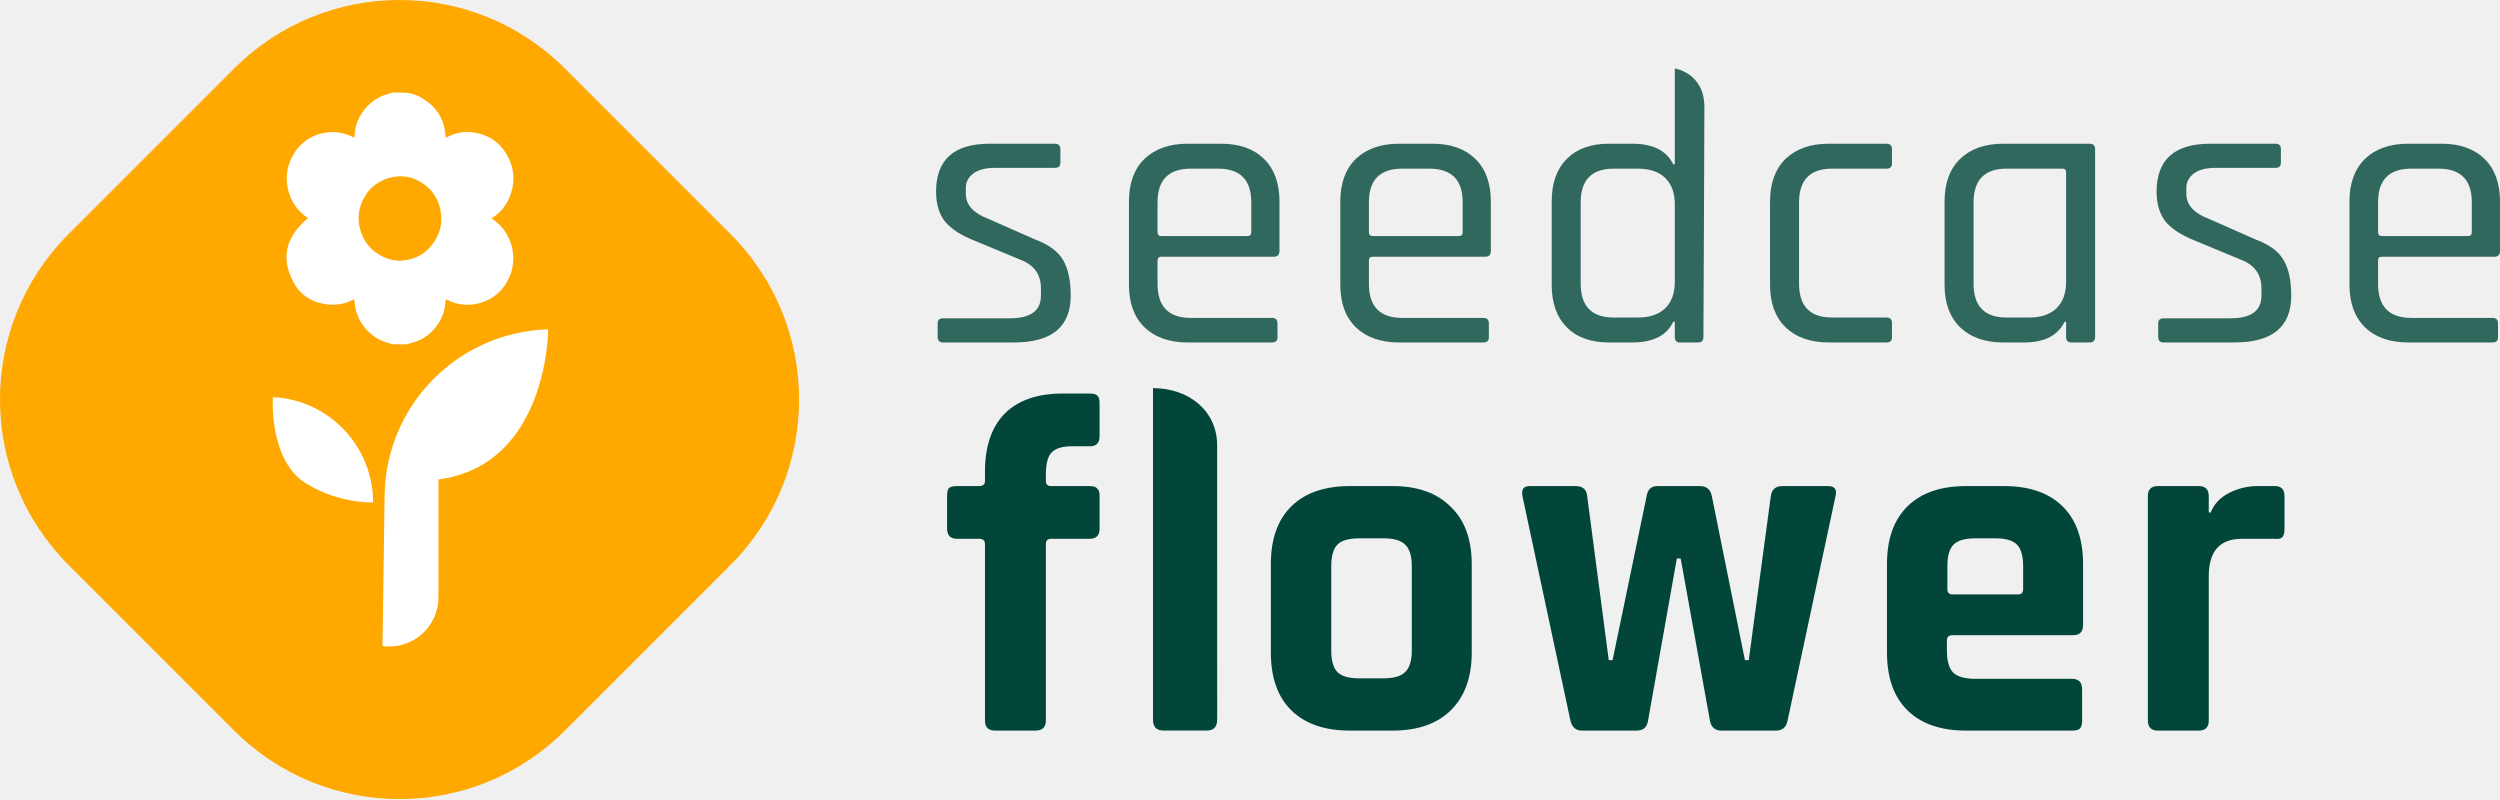
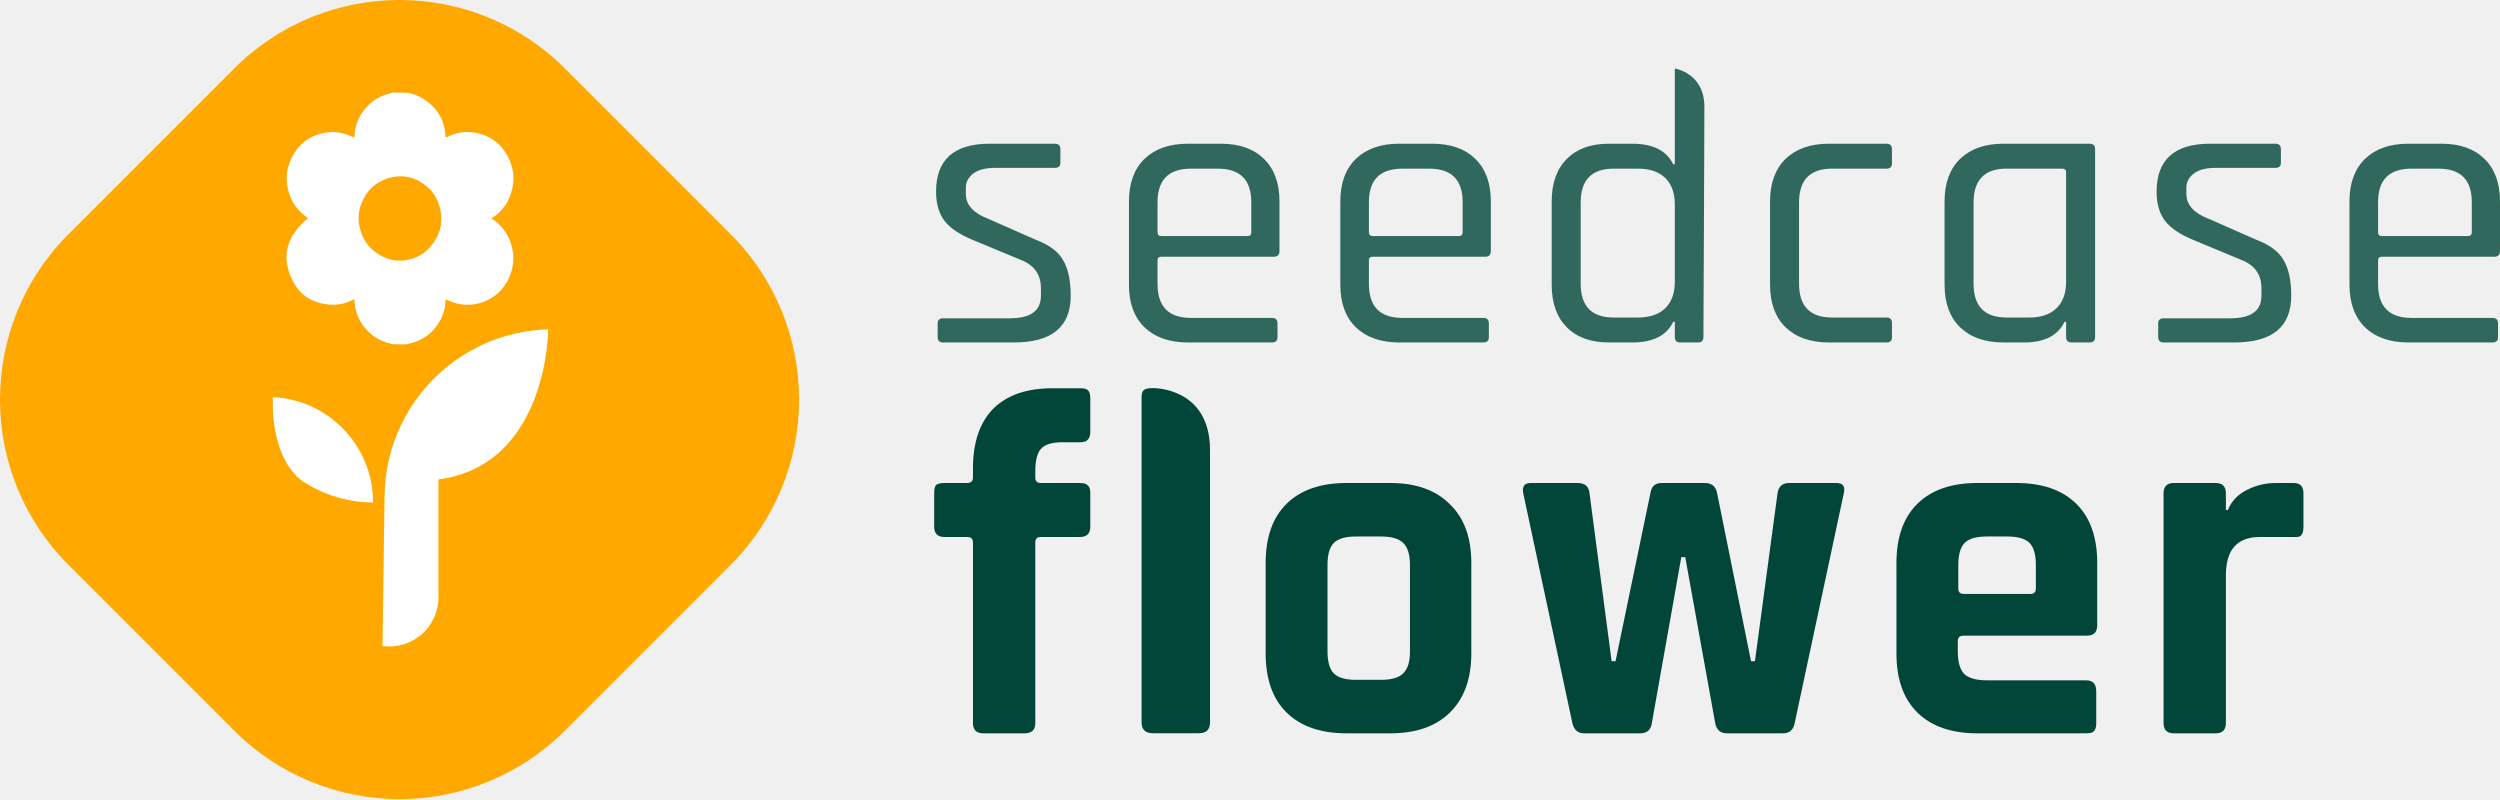
<svg xmlns="http://www.w3.org/2000/svg" width="219" height="70" viewBox="0 0 219 70" fill="none">
-   <path d="M105.693 63.997C106.313 63.997 106.622 63.683 106.622 63.057L106.625 63.06C106.625 63.06 106.625 42.013 106.622 39C106.62 35.987 104.137 34 101.003 34V43.573V61.579V63.057C101.003 63.683 101.313 63.997 101.932 63.997H105.693Z" fill="#024639" />
-   <g clip-path="url(#clip0_1663_5370)">
+   <g clip-path="url(#clip0_1981_2576)">
    <path fill-rule="evenodd" clip-rule="evenodd" d="M142.991 30H140.938C139.361 30 138.132 29.556 137.25 28.669C136.369 27.781 135.928 26.541 135.928 24.947V17.642C135.928 16.048 136.369 14.808 137.25 13.92C138.132 13.033 139.361 12.589 140.938 12.589H142.991C144.8 12.589 145.995 13.192 146.575 14.398H146.714V6C146.714 6 149.305 6.375 149.305 9.375C149.305 12.375 149.219 29.522 149.219 29.522C149.219 29.841 149.068 30 148.767 30H147.166C146.865 30 146.714 29.841 146.714 29.522V28.191H146.575C145.995 29.397 144.8 30 142.991 30ZM146.714 17.915V24.674C146.714 25.676 146.435 26.45 145.879 26.996C145.322 27.542 144.522 27.815 143.478 27.815H141.356C139.431 27.815 138.468 26.825 138.468 24.845V17.744C138.468 15.764 139.431 14.774 141.356 14.774H143.478C144.522 14.774 145.322 15.047 145.879 15.593C146.435 16.139 146.714 16.913 146.714 17.915Z" fill="#024639" fill-opacity="0.8" />
    <path fill-rule="evenodd" clip-rule="evenodd" d="M82.626 30H88.819C92.136 30 93.795 28.634 93.795 25.903C93.795 24.583 93.574 23.548 93.134 22.797C92.716 22.046 91.904 21.442 90.698 20.987L86.593 19.178C85.27 18.677 84.609 17.949 84.609 16.993V16.413C84.609 15.957 84.818 15.559 85.236 15.218C85.676 14.876 86.314 14.706 87.149 14.706H92.403C92.728 14.706 92.89 14.558 92.89 14.262V13.067C92.89 12.748 92.728 12.589 92.403 12.589H86.697C83.566 12.589 82 13.989 82 16.788C82 17.858 82.255 18.723 82.765 19.383C83.276 20.02 84.122 20.578 85.305 21.055L89.411 22.762C90.594 23.218 91.185 24.048 91.185 25.255V25.903C91.185 27.223 90.281 27.883 88.471 27.883H82.626C82.302 27.883 82.139 28.031 82.139 28.327V29.522C82.139 29.841 82.302 30 82.626 30ZM104.045 30H111.421C111.746 30 111.908 29.852 111.908 29.556V28.327C111.908 28.009 111.746 27.849 111.421 27.849H104.323C102.375 27.849 101.401 26.859 101.401 24.879V22.797C101.401 22.592 101.517 22.489 101.749 22.489H111.595C111.92 22.489 112.082 22.319 112.082 21.977V17.642C112.082 16.048 111.63 14.808 110.725 13.92C109.821 13.033 108.568 12.589 106.968 12.589H104.045C102.445 12.589 101.181 13.033 100.253 13.92C99.348 14.808 98.896 16.048 98.896 17.642V24.947C98.896 26.541 99.348 27.781 100.253 28.669C101.181 29.556 102.445 30 104.045 30ZM109.264 20.68H101.749C101.517 20.68 101.401 20.566 101.401 20.339V17.71C101.401 15.752 102.375 14.774 104.323 14.774H106.689C108.638 14.774 109.612 15.752 109.612 17.71V20.339C109.612 20.566 109.496 20.68 109.264 20.68ZM122.561 30H129.937C130.262 30 130.424 29.852 130.424 29.556V28.327C130.424 28.009 130.262 27.849 129.937 27.849H122.84C120.891 27.849 119.917 26.859 119.917 24.879V22.797C119.917 22.592 120.033 22.489 120.265 22.489H130.111C130.436 22.489 130.598 22.319 130.598 21.977V17.642C130.598 16.048 130.146 14.808 129.241 13.92C128.337 13.033 127.084 12.589 125.484 12.589H122.561C120.961 12.589 119.697 13.033 118.769 13.92C117.864 14.808 117.412 16.048 117.412 17.642V24.947C117.412 26.541 117.864 27.781 118.769 28.669C119.697 29.556 120.961 30 122.561 30ZM127.78 20.68H120.265C120.033 20.68 119.917 20.566 119.917 20.339V17.71C119.917 15.752 120.891 14.774 122.84 14.774H125.206C127.154 14.774 128.128 15.752 128.128 17.71V20.339C128.128 20.566 128.012 20.68 127.78 20.68ZM165.737 29.556V28.293C165.737 27.974 165.575 27.815 165.25 27.815H160.483C158.558 27.815 157.596 26.825 157.596 24.845V17.744C157.596 15.764 158.558 14.774 160.483 14.774H165.25C165.575 14.774 165.737 14.626 165.737 14.33V13.067C165.737 12.748 165.575 12.589 165.25 12.589H160.205C158.605 12.589 157.341 13.033 156.413 13.92C155.508 14.808 155.056 16.048 155.056 17.642V24.947C155.056 26.541 155.508 27.781 156.413 28.669C157.341 29.556 158.605 30 160.205 30H165.25C165.575 30 165.737 29.852 165.737 29.556ZM175.493 30H177.303C179.089 30 180.272 29.397 180.852 28.191H180.991V29.522C180.991 29.841 181.153 30 181.478 30H183.043C183.368 30 183.531 29.841 183.531 29.522V13.067C183.531 12.748 183.368 12.589 183.043 12.589H175.493C173.893 12.589 172.629 13.033 171.701 13.92C170.796 14.808 170.344 16.048 170.344 17.642V24.947C170.344 26.541 170.796 27.781 171.701 28.669C172.629 29.556 173.893 30 175.493 30ZM180.991 15.081V24.674C180.991 25.676 180.712 26.45 180.156 26.996C179.599 27.542 178.799 27.815 177.755 27.815H175.772C173.847 27.815 172.884 26.825 172.884 24.845V17.744C172.884 15.764 173.847 14.774 175.772 14.774H180.643C180.874 14.774 180.991 14.876 180.991 15.081ZM189.544 30H195.737C199.054 30 200.712 28.634 200.712 25.903C200.712 24.583 200.492 23.548 200.051 22.797C199.633 22.046 198.822 21.442 197.616 20.987L193.51 19.178C192.188 18.677 191.527 17.949 191.527 16.993V16.413C191.527 15.957 191.736 15.559 192.153 15.218C192.594 14.876 193.232 14.706 194.067 14.706H199.32C199.645 14.706 199.807 14.558 199.807 14.262V13.067C199.807 12.748 199.645 12.589 199.32 12.589H193.614C190.483 12.589 188.917 13.989 188.917 16.788C188.917 17.858 189.173 18.723 189.683 19.383C190.194 20.02 191.04 20.578 192.223 21.055L196.328 22.762C197.511 23.218 198.103 24.048 198.103 25.255V25.903C198.103 27.223 197.198 27.883 195.389 27.883H189.544C189.22 27.883 189.057 28.031 189.057 28.327V29.522C189.057 29.841 189.22 30 189.544 30ZM210.963 30H218.339C218.664 30 218.826 29.852 218.826 29.556V28.327C218.826 28.009 218.664 27.849 218.339 27.849H211.241C209.293 27.849 208.319 26.859 208.319 24.879V22.797C208.319 22.592 208.435 22.489 208.667 22.489H218.513C218.838 22.489 219 22.319 219 21.977V17.642C219 16.048 218.548 14.808 217.643 13.92C216.738 13.033 215.486 12.589 213.885 12.589H210.963C209.362 12.589 208.098 13.033 207.171 13.92C206.266 14.808 205.814 16.048 205.814 17.642V24.947C205.814 26.541 206.266 27.781 207.171 28.669C208.098 29.556 209.362 30 210.963 30ZM216.182 20.68H208.667C208.435 20.68 208.319 20.566 208.319 20.339V17.71C208.319 15.752 209.293 14.774 211.241 14.774H213.607C215.556 14.774 216.53 15.752 216.53 17.71V20.339C216.53 20.566 216.413 20.68 216.182 20.68Z" fill="#024639" fill-opacity="0.8" />
  </g>
-   <path d="M92.08 42.58H95.44C95.776 42.58 96 42.65 96.112 42.79C96.252 42.902 96.322 43.112 96.322 43.42V46.318C96.322 46.906 96.028 47.2 95.44 47.2H92.08C91.772 47.2 91.618 47.354 91.618 47.662V63.118C91.618 63.706 91.31 64 90.694 64H87.166C86.578 64 86.284 63.706 86.284 63.118V47.662C86.284 47.354 86.116 47.2 85.78 47.2H83.848C83.26 47.2 82.966 46.906 82.966 46.318V43.42C82.966 43.084 83.022 42.86 83.134 42.748C83.274 42.636 83.512 42.58 83.848 42.58H85.78C86.116 42.58 86.284 42.426 86.284 42.118V41.32C86.284 39.108 86.858 37.414 88.006 36.238C89.182 35.062 90.876 34.474 93.088 34.474H95.482C95.818 34.474 96.042 34.544 96.154 34.684C96.266 34.796 96.322 35.006 96.322 35.314V38.212C96.322 38.8 96.042 39.094 95.482 39.094H93.928C93.032 39.094 92.416 39.29 92.08 39.682C91.772 40.046 91.618 40.676 91.618 41.572V42.118C91.618 42.426 91.772 42.58 92.08 42.58ZM121.994 64H118.256C116.044 64 114.336 63.412 113.132 62.236C111.928 61.06 111.326 59.366 111.326 57.154V49.426C111.326 47.214 111.928 45.52 113.132 44.344C114.336 43.168 116.044 42.58 118.256 42.58H121.994C124.178 42.58 125.872 43.182 127.076 44.386C128.308 45.562 128.924 47.242 128.924 49.426V57.154C128.924 59.338 128.308 61.032 127.076 62.236C125.872 63.412 124.178 64 121.994 64ZM119.054 59.422H121.196C122.092 59.422 122.722 59.24 123.086 58.876C123.478 58.512 123.674 57.882 123.674 56.986V49.594C123.674 48.698 123.478 48.068 123.086 47.704C122.722 47.34 122.092 47.158 121.196 47.158H119.054C118.158 47.158 117.528 47.34 117.164 47.704C116.8 48.068 116.618 48.698 116.618 49.594V56.986C116.618 57.882 116.8 58.512 117.164 58.876C117.528 59.24 118.158 59.422 119.054 59.422ZM143.363 64H138.575C138.043 64 137.707 63.706 137.567 63.118L133.367 43.462C133.255 42.874 133.465 42.58 133.997 42.58H138.029C138.645 42.58 138.981 42.874 139.037 43.462L140.927 57.826H141.263L144.245 43.462C144.329 42.874 144.651 42.58 145.211 42.58H148.907C149.495 42.58 149.845 42.874 149.957 43.462L152.855 57.826H153.191L155.123 43.462C155.207 42.874 155.543 42.58 156.131 42.58H160.163C160.723 42.58 160.933 42.874 160.793 43.462L156.593 63.118C156.481 63.706 156.145 64 155.585 64H150.797C150.237 64 149.901 63.706 149.789 63.118L147.227 48.922H146.891L144.371 63.118C144.287 63.706 143.951 64 143.363 64ZM181.511 64H172.229C170.017 64 168.309 63.412 167.105 62.236C165.901 61.06 165.299 59.366 165.299 57.154V49.426C165.299 47.214 165.901 45.52 167.105 44.344C168.309 43.168 170.017 42.58 172.229 42.58H175.547C177.759 42.58 179.467 43.168 180.671 44.344C181.875 45.52 182.477 47.214 182.477 49.426V54.76C182.477 55.348 182.183 55.642 181.595 55.642H171.053C170.717 55.642 170.549 55.796 170.549 56.104V57.028C170.549 57.896 170.731 58.526 171.095 58.918C171.487 59.282 172.131 59.464 173.027 59.464H181.511C182.099 59.464 182.393 59.772 182.393 60.388V63.16C182.393 63.468 182.323 63.692 182.183 63.832C182.071 63.944 181.847 64 181.511 64ZM171.053 52.072H176.765C177.073 52.072 177.227 51.918 177.227 51.61V49.594C177.227 48.698 177.045 48.068 176.681 47.704C176.317 47.34 175.687 47.158 174.791 47.158H173.027C172.131 47.158 171.501 47.34 171.137 47.704C170.773 48.068 170.591 48.698 170.591 49.594V51.61C170.591 51.918 170.745 52.072 171.053 52.072ZM192.605 64H189.035C188.447 64 188.153 63.706 188.153 63.118V43.462C188.153 42.874 188.447 42.58 189.035 42.58H192.605C193.193 42.58 193.487 42.874 193.487 43.462V44.89H193.655C193.963 44.134 194.509 43.56 195.293 43.168C196.077 42.776 196.903 42.58 197.771 42.58H199.283C199.843 42.58 200.123 42.874 200.123 43.462V46.36C200.123 46.696 200.053 46.934 199.913 47.074C199.801 47.186 199.591 47.228 199.283 47.2H196.385C194.453 47.2 193.487 48.292 193.487 50.476V63.118C193.487 63.706 193.193 64 192.605 64Z" fill="#024639" />
  <path fill-rule="evenodd" clip-rule="evenodd" d="M64 20.517L49.483 6C41.484 -2 28.516 -2 20.517 6L6 20.517C-2 28.516 -2 41.484 6 49.483L20.517 64C28.516 72 41.484 72 49.483 64L64 49.483C72 41.484 72 28.516 64 20.517Z" fill="#FFA800" />
  <path d="M32.685 44.017C32.685 39.096 28.822 35.025 23.907 34.788C23.907 34.788 23.546 39.667 26.303 42C26.303 42 28.849 44.017 32.685 44.017Z" fill="white" />
  <path d="M33.507 56.59L33.689 43.401C33.798 35.495 40.118 29.078 48.023 28.849C48.023 28.849 48.023 40.727 38.409 42V52.324C38.409 54.939 36.097 56.95 33.507 56.59Z" fill="white" />
  <path d="M34.408 8.104C34.79 8.104 35.171 8.104 35.578 8.121C36.126 8.17 36.606 8.359 37.04 8.628C38.213 9.356 38.915 10.402 39.017 11.827C39.022 11.897 39.055 11.964 39.081 12.055C40.063 11.508 41.083 11.44 42.105 11.735C43.145 12.035 43.943 12.696 44.466 13.674C44.94 14.561 45.099 15.508 44.882 16.492C44.633 17.615 44.044 18.52 43.056 19.13C44.85 20.281 45.419 22.536 44.596 24.328C44.146 25.308 43.438 26.015 42.454 26.405C41.317 26.856 40.186 26.797 39.072 26.22C39.05 26.312 39.02 26.383 39.017 26.456C38.986 27.102 38.795 27.699 38.459 28.241C37.968 29.033 37.297 29.616 36.423 29.933C36.153 30.03 35.869 30.088 35.592 30.164C35.168 30.164 34.745 30.164 34.297 30.148C34.242 30.117 34.213 30.095 34.18 30.087C33.347 29.896 32.643 29.483 32.069 28.836C31.566 28.27 31.244 27.617 31.113 26.866C31.077 26.659 31.056 26.448 31.023 26.205C30.103 26.71 29.17 26.801 28.204 26.586C27.219 26.367 26.383 25.849 25.863 24.985C24.497 22.715 25.003 20.761 26.979 19.103C26.058 18.497 25.471 17.644 25.222 16.555C24.97 15.452 25.163 14.423 25.744 13.465C26.21 12.697 26.861 12.146 27.688 11.838C28.81 11.421 29.922 11.477 31.013 12.051C31.036 11.955 31.065 11.884 31.068 11.811C31.099 11.165 31.29 10.568 31.626 10.027C32.117 9.235 32.789 8.654 33.661 8.334C33.906 8.244 34.159 8.18 34.408 8.104ZM33.243 15.944C32.691 16.245 32.266 16.685 31.95 17.228C31.46 18.072 31.279 18.98 31.511 19.942C31.75 20.934 32.279 21.726 33.148 22.267C33.901 22.736 34.716 22.938 35.584 22.788C36.422 22.643 37.156 22.266 37.724 21.593C38.488 20.689 38.813 19.664 38.594 18.475C38.405 17.451 37.891 16.643 37.043 16.07C36.334 15.591 35.558 15.368 34.695 15.466C34.184 15.523 33.715 15.677 33.243 15.944Z" fill="white" />
+   <path d="M91.166 42.31H94.606C94.95 42.31 95.18 42.382 95.294 42.525C95.438 42.64 95.509 42.855 95.509 43.17V46.137C95.509 46.739 95.209 47.04 94.606 47.04H91.166C90.851 47.04 90.693 47.198 90.693 47.513V63.337C90.693 63.939 90.378 64.24 89.747 64.24H86.135C85.533 64.24 85.232 63.939 85.232 63.337V47.513C85.232 47.198 85.06 47.04 84.716 47.04H82.738C82.136 47.04 81.835 46.739 81.835 46.137V43.17C81.835 42.826 81.893 42.597 82.007 42.482C82.151 42.368 82.394 42.31 82.738 42.31H84.716C85.06 42.31 85.232 42.153 85.232 41.837V41.02C85.232 38.756 85.82 37.021 86.995 35.817C88.199 34.613 89.934 34.011 92.198 34.011H94.649C94.993 34.011 95.223 34.083 95.338 34.226C95.452 34.341 95.509 34.556 95.509 34.871V37.838C95.509 38.44 95.223 38.741 94.649 38.741H93.058C92.141 38.741 91.51 38.942 91.166 39.343C90.851 39.716 90.693 40.361 90.693 41.278V41.837C90.693 42.153 90.851 42.31 91.166 42.31Z" fill="#024639" />
+   <path d="M121.793 64.24H117.966C115.701 64.24 113.953 63.638 112.72 62.434C111.487 61.23 110.871 59.496 110.871 57.231V49.319C110.871 47.055 111.487 45.32 112.72 44.116C113.953 42.912 115.701 42.31 117.966 42.31H121.793C124.029 42.31 125.763 42.927 126.996 44.159C128.257 45.363 128.888 47.083 128.888 49.319V57.231C128.888 59.467 128.257 61.202 126.996 62.434C125.763 63.638 124.029 64.24 121.793 64.24ZM118.783 59.553H120.976C121.893 59.553 122.538 59.367 122.911 58.994C123.312 58.622 123.513 57.977 123.513 57.059V49.491C123.513 48.574 123.312 47.929 122.911 47.556C122.538 47.184 121.893 46.997 120.976 46.997H118.783C117.866 46.997 117.221 47.184 116.848 47.556C116.475 47.929 116.289 48.574 116.289 49.491V57.059C116.289 57.977 116.475 58.622 116.848 58.994C117.221 59.367 117.866 59.553 118.783 59.553Z" fill="#024639" />
+   <path d="M143.671 64.24H138.769C138.224 64.24 137.88 63.939 137.737 63.337L133.437 43.213C133.322 42.611 133.537 42.31 134.082 42.31H138.21C138.84 42.31 139.184 42.611 139.242 43.213L141.177 57.919H141.521L144.574 43.213C144.66 42.611 144.989 42.31 145.563 42.31H149.347C149.949 42.31 150.307 42.611 150.422 43.213L153.389 57.919H153.733L155.711 43.213C155.797 42.611 156.141 42.31 156.743 42.31H160.871C161.444 42.31 161.659 42.611 161.516 43.213L157.216 63.337C157.101 63.939 156.757 64.24 156.184 64.24H151.282C150.708 64.24 150.364 63.939 150.25 63.337L147.627 48.803H147.283L144.703 63.337C144.617 63.939 144.273 64.24 143.671 64.24Z" fill="#024639" />
+   <path d="M182.727 64.24H173.224C170.96 64.24 169.211 63.638 167.978 62.434C166.746 61.23 166.129 59.496 166.129 57.231V49.319C166.129 47.055 166.746 45.32 167.978 44.116C169.211 42.912 170.96 42.31 173.224 42.31H176.621C178.886 42.31 180.635 42.912 181.867 44.116C183.1 45.32 183.716 47.055 183.716 49.319V54.78C183.716 55.382 183.415 55.683 182.813 55.683H172.02C171.676 55.683 171.504 55.841 171.504 56.156V57.102C171.504 57.991 171.691 58.636 172.063 59.037C172.465 59.41 173.124 59.596 174.041 59.596H182.727C183.329 59.596 183.63 59.912 183.63 60.542V63.38C183.63 63.696 183.559 63.925 183.415 64.068C183.301 64.183 183.071 64.24 182.727 64.24ZM172.02 52.028H177.868C178.184 52.028 178.341 51.871 178.341 51.555V49.491C178.341 48.574 178.155 47.929 177.782 47.556C177.41 47.184 176.765 46.997 175.847 46.997H174.041C173.124 46.997 172.479 47.184 172.106 47.556C171.734 47.929 171.547 48.574 171.547 49.491V51.555C171.547 51.871 171.705 52.028 172.02 52.028Z" fill="#024639" />
+   <path d="M194.085 64.24H190.43C189.828 64.24 189.527 63.939 189.527 63.337V43.213C189.527 42.611 189.828 42.31 190.43 42.31H194.085C194.687 42.31 194.988 42.611 194.988 43.213V44.675H195.16C195.476 43.901 196.035 43.314 196.837 42.912C197.64 42.511 198.486 42.31 199.374 42.31H200.922C201.496 42.31 201.782 42.611 201.782 43.213V46.18C201.782 46.524 201.711 46.768 201.567 46.911C201.453 47.026 201.238 47.069 200.922 47.04H197.955C195.977 47.04 194.988 48.158 194.988 50.394V63.337C194.988 63.939 194.687 64.24 194.085 64.24Z" fill="#024639" />
+   <path d="M105.006 64.232C105.667 64.232 105.997 63.915 105.997 63.283C105.997 63.283 105.997 44.464 105.997 39.432C105.997 34.399 101.864 34 101 34C100.136 34 100 34.23 100.003 34.868C100.006 35.507 100.003 43.629 100.003 43.629V63.283C100.003 63.915 100.333 64.232 100.994 64.232H105.006Z" fill="#024639" />
  <defs>
-     <clipPath id="clip0_1663_5370">
+     <clipPath id="clip0_1981_2576">
      <rect width="137" height="24" fill="white" transform="translate(82 6)" />
    </clipPath>
  </defs>
</svg>
